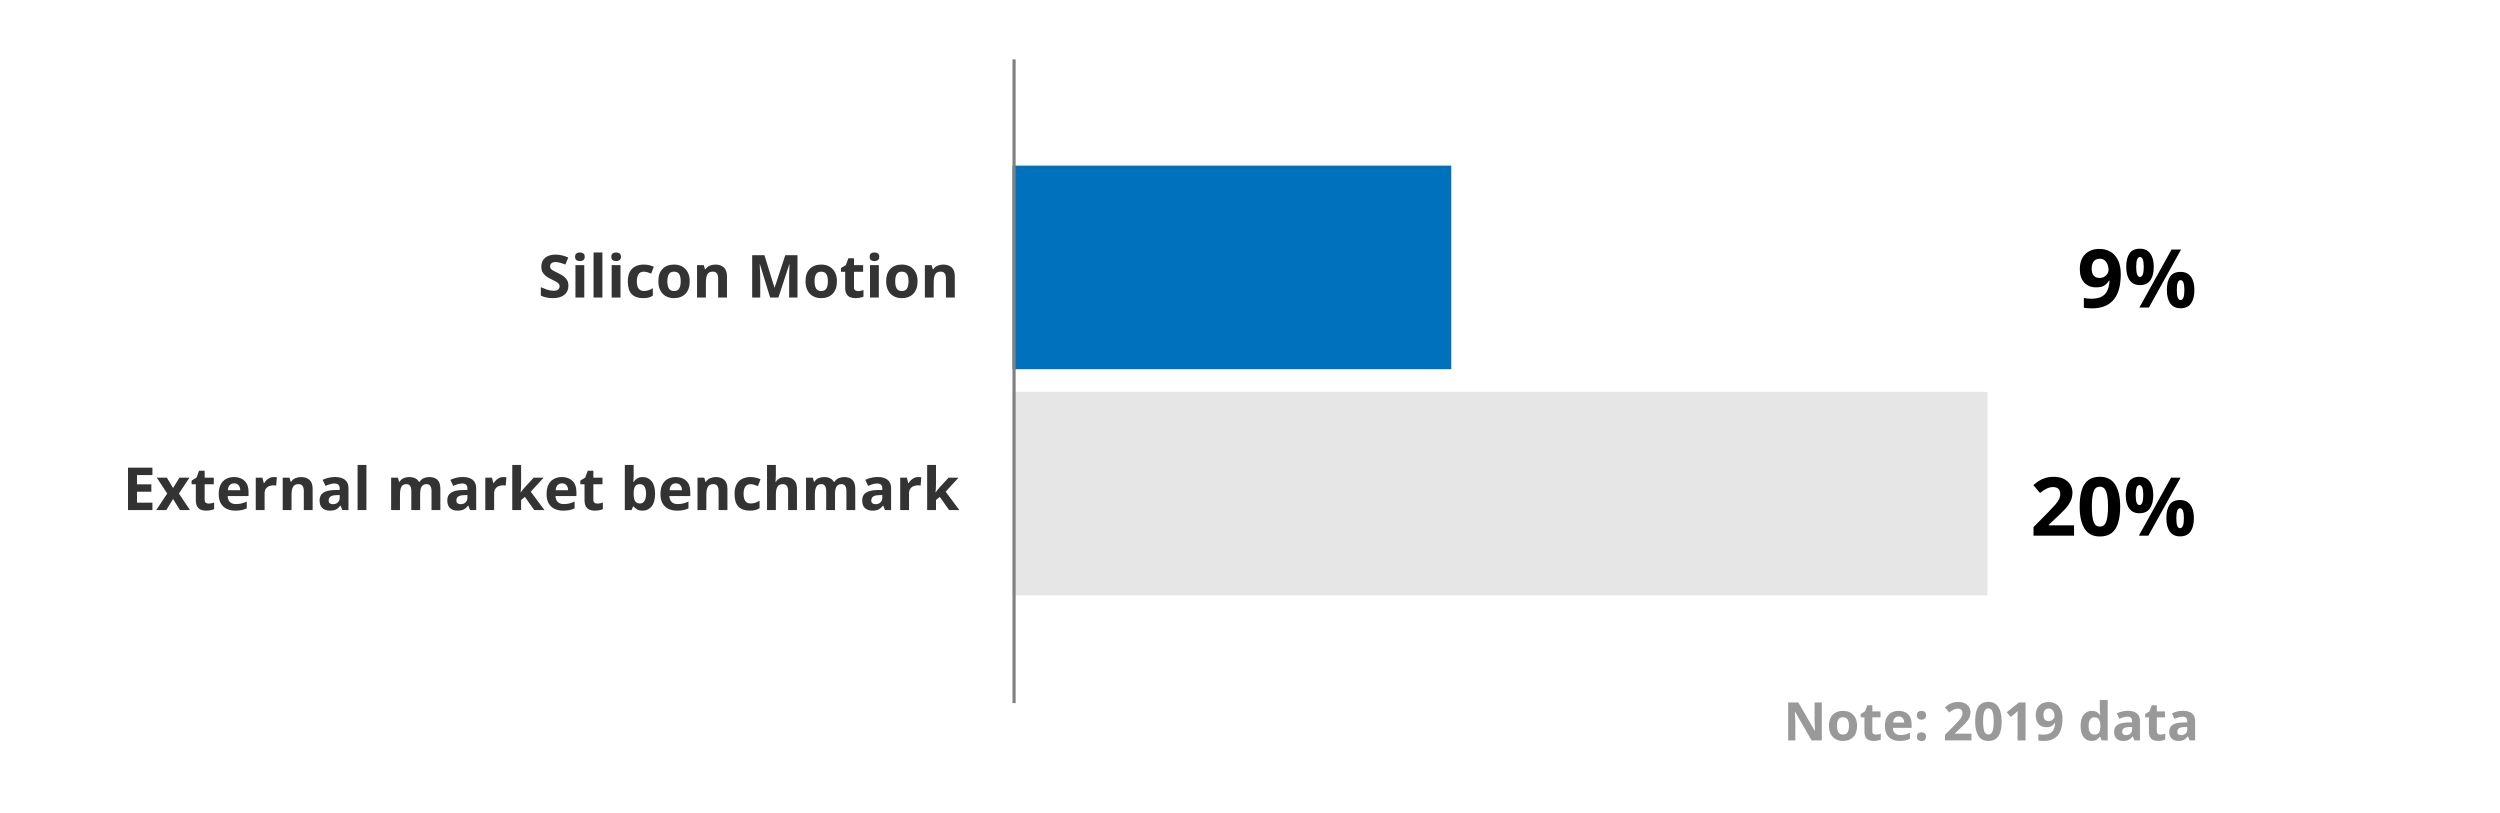
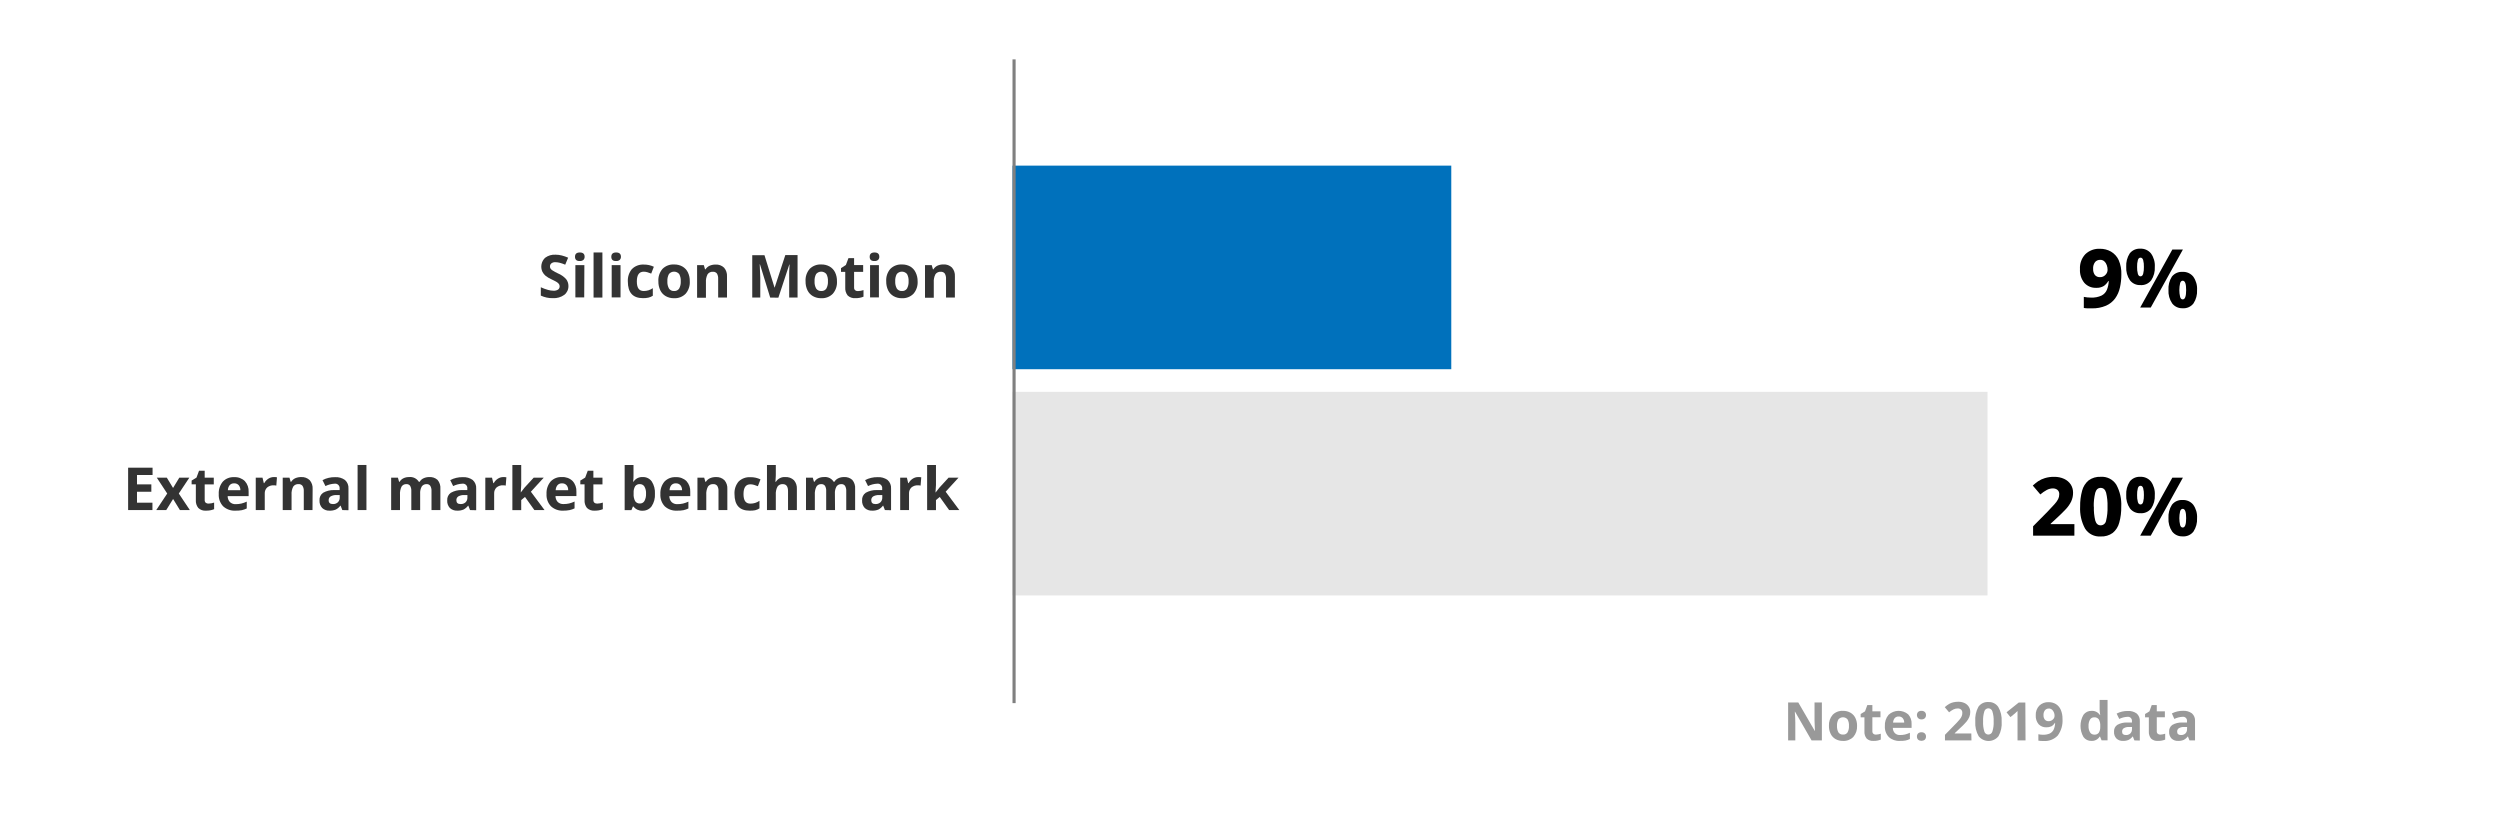
<svg xmlns="http://www.w3.org/2000/svg" viewBox="0 0 800 260">
  <defs>
-     <style>.cls-1{fill:#e6e6e6;}.cls-2{fill:#0071bc;}.cls-3{fill:none;stroke:gray;stroke-miterlimit:10;}.cls-4{font-size:19px;fill:#333;}.cls-4,.cls-7{font-family:NotoSans-Bold, Noto Sans;font-weight:700;}.cls-5{letter-spacing:-0.01em;}.cls-6{font-size:26px;font-family:NotoSans-ExtraBold, Noto Sans;font-weight:800;}.cls-7{font-size:17px;fill:#999;}</style>
+     <style>.cls-1{fill:#e6e6e6;}.cls-2{fill:#0071bc;}.cls-3{fill:none;stroke:gray;stroke-miterlimit:10;}.cls-4{fill:#333;}.cls-5{fill:#999;}</style>
  </defs>
  <g id="Layer_1" data-name="Layer 1">
    <rect class="cls-1" x="324.01" y="125.39" width="311.99" height="65.15" />
    <rect class="cls-2" x="324.01" y="53" width="140.4" height="65.15" />
    <line class="cls-3" x1="324.5" y1="225" x2="324.5" y2="19" />
  </g>
  <g id="Layer_3" data-name="Layer 3">
-     <text class="cls-4" transform="translate(172.19 95.22)">Silicon Motion<tspan x="-132.93" y="68">External mar</tspan>
-       <tspan class="cls-5" x="-9.75" y="68">k</tspan>
-       <tspan x="1.85" y="68">et benchmark</tspan>
-     </text>
-     <text class="cls-6" transform="translate(664.71 98.41)">9%</text>
-     <text class="cls-6" transform="translate(649.68 171.41)">20%</text>
-     <text class="cls-7" transform="translate(570.68 236.93)">Note: 2019 data</text>
+     <path class="cls-4" d="M181.9,91.46a3.5,3.5,0,0,1-1.32,2.89,5.7,5.7,0,0,1-3.68,1.06,8.6,8.6,0,0,1-3.84-.82V91.92a14.81,14.81,0,0,0,2.33.86,6.7,6.7,0,0,0,1.74.25,2.48,2.48,0,0,0,1.45-.36,1.22,1.22,0,0,0,.5-1.07,1.15,1.15,0,0,0-.22-.71,2.39,2.39,0,0,0-.65-.6,17.86,17.86,0,0,0-1.76-.92,8.46,8.46,0,0,1-1.87-1.12,4.32,4.32,0,0,1-1-1.26,3.9,3.9,0,0,1,.85-4.49,5,5,0,0,1,3.37-1,7.82,7.82,0,0,1,2,.26,13.43,13.43,0,0,1,2,.7l-.93,2.24a12.09,12.09,0,0,0-1.79-.62,5.72,5.72,0,0,0-1.4-.18,1.87,1.87,0,0,0-1.25.38,1.25,1.25,0,0,0-.44,1,1.22,1.22,0,0,0,.18.67,1.94,1.94,0,0,0,.56.54,15.4,15.4,0,0,0,1.82,1,7.29,7.29,0,0,1,2.61,1.83A3.54,3.54,0,0,1,181.9,91.46Z" />
+     <path class="cls-4" d="M184,82.17c0-.92.51-1.38,1.54-1.38s1.54.46,1.54,1.38a1.36,1.36,0,0,1-.39,1,1.62,1.62,0,0,1-1.15.36C184.53,83.56,184,83.1,184,82.17Zm2.95,13h-2.83V84.85H187Z" />
+     <path class="cls-4" d="M192.77,95.22h-2.83V80.79h2.83Z" />
+     <path class="cls-4" d="M195.62,82.17c0-.92.51-1.38,1.54-1.38s1.54.46,1.54,1.38a1.36,1.36,0,0,1-.39,1,1.62,1.62,0,0,1-1.15.36C196.13,83.56,195.62,83.1,195.62,82.17Zm2.95,13h-2.83V84.85h2.83Z" />
+     <path class="cls-4" d="M205.75,95.41q-4.84,0-4.84-5.32a5.71,5.71,0,0,1,1.31-4A5,5,0,0,1,206,84.66a7.2,7.2,0,0,1,3.23.7l-.84,2.19a12.55,12.55,0,0,0-1.24-.44,4.16,4.16,0,0,0-1.15-.17c-1.47,0-2.21,1-2.21,3.13s.74,3.05,2.21,3.05a5.2,5.2,0,0,0,1.51-.22,5.41,5.41,0,0,0,1.39-.68v2.42a4.49,4.49,0,0,1-1.38.6A7.91,7.91,0,0,1,205.75,95.41Z" />
+     <path class="cls-4" d="M220.73,90a5.56,5.56,0,0,1-1.33,4,4.85,4.85,0,0,1-3.72,1.43,5.17,5.17,0,0,1-2.64-.66,4.34,4.34,0,0,1-1.75-1.87,6.31,6.31,0,0,1-.61-2.86,5.55,5.55,0,0,1,1.32-4,4.88,4.88,0,0,1,3.73-1.41,5.17,5.17,0,0,1,2.64.65,4.32,4.32,0,0,1,1.75,1.86A6.23,6.23,0,0,1,220.73,90Zm-7.17,0a4.33,4.33,0,0,0,.51,2.33,1.8,1.8,0,0,0,1.64.79,1.76,1.76,0,0,0,1.63-.79,4.41,4.41,0,0,0,.5-2.33,4.31,4.31,0,0,0-.5-2.31,2.14,2.14,0,0,0-3.28,0A4.35,4.35,0,0,0,213.56,90Z" />
+     <path class="cls-4" d="M232.64,95.22h-2.83v-6a3,3,0,0,0-.39-1.69,1.47,1.47,0,0,0-1.28-.56,1.89,1.89,0,0,0-1.71.79,5,5,0,0,0-.53,2.63v4.88h-2.83V84.85h2.16l.38,1.33h.16a3.06,3.06,0,0,1,1.3-1.14,4.59,4.59,0,0,1,1.89-.38,3.61,3.61,0,0,1,2.75,1,3.93,3.93,0,0,1,.93,2.82Z" />
+     <path class="cls-4" d="M246.46,95.22l-3.27-10.64h-.08c.12,2.17.18,3.61.18,4.34v6.3h-2.57V81.66h3.91L247.84,92h.06l3.4-10.37h3.92V95.22h-2.68V88.8c0-.3,0-.65,0-1s0-1.45.12-3.16h-.08l-3.5,10.62Z" />
+     <path class="cls-4" d="M267.83,90a5.56,5.56,0,0,1-1.33,4,4.85,4.85,0,0,1-3.72,1.43,5.17,5.17,0,0,1-2.64-.66,4.34,4.34,0,0,1-1.75-1.87,6.31,6.31,0,0,1-.61-2.86,5.55,5.55,0,0,1,1.32-4,4.88,4.88,0,0,1,3.73-1.41,5.17,5.17,0,0,1,2.64.65,4.32,4.32,0,0,1,1.75,1.86A6.23,6.23,0,0,1,267.83,90Zm-7.17,0a4.33,4.33,0,0,0,.51,2.33,1.8,1.8,0,0,0,1.64.79,1.76,1.76,0,0,0,1.63-.79,4.41,4.41,0,0,0,.5-2.33,4.31,4.31,0,0,0-.5-2.31,2.14,2.14,0,0,0-3.28,0A4.35,4.35,0,0,0,260.66,90Z" />
+     <path class="cls-4" d="M274.54,93.15a5.94,5.94,0,0,0,1.78-.32v2.11a6.43,6.43,0,0,1-2.6.47,3.19,3.19,0,0,1-2.47-.86,3.76,3.76,0,0,1-.77-2.57V87h-1.36v-1.2l1.56-1,.82-2.19h1.81v2.21h2.9V87h-2.9v5a1.09,1.09,0,0,0,.34.89A1.32,1.32,0,0,0,274.54,93.15Z" />
+     <path class="cls-4" d="M278.3,82.17c0-.92.51-1.38,1.54-1.38s1.54.46,1.54,1.38a1.36,1.36,0,0,1-.39,1,1.62,1.62,0,0,1-1.15.36C278.81,83.56,278.3,83.1,278.3,82.17Zm2.95,13h-2.83V84.85h2.83Z" />
+     <path class="cls-4" d="M293.64,90a5.56,5.56,0,0,1-1.33,4,4.85,4.85,0,0,1-3.72,1.43,5.17,5.17,0,0,1-2.64-.66,4.34,4.34,0,0,1-1.75-1.87,6.31,6.31,0,0,1-.61-2.86,5.55,5.55,0,0,1,1.32-4,4.88,4.88,0,0,1,3.73-1.41,5.17,5.17,0,0,1,2.64.65A4.32,4.32,0,0,1,293,87.17,6.23,6.23,0,0,1,293.64,90Zm-7.17,0a4.33,4.33,0,0,0,.51,2.33,1.82,1.82,0,0,0,1.64.79,1.76,1.76,0,0,0,1.63-.79,4.41,4.41,0,0,0,.5-2.33,4.31,4.31,0,0,0-.5-2.31,2.14,2.14,0,0,0-3.28,0A4.35,4.35,0,0,0,286.47,90Z" />
+     <path class="cls-4" d="M305.56,95.22h-2.83v-6a3,3,0,0,0-.4-1.69,1.47,1.47,0,0,0-1.27-.56,1.91,1.91,0,0,0-1.72.79,5,5,0,0,0-.53,2.63v4.88H296V84.85h2.16l.38,1.33h.16A3,3,0,0,1,300,85a4.51,4.51,0,0,1,1.88-.38,3.6,3.6,0,0,1,2.75,1,3.93,3.93,0,0,1,.94,2.82Z" />
+     <path class="cls-4" d="M48.78,163.22H41V149.66h7.82V152H43.84v3h4.59v2.36H43.84v3.5h4.94Z" />
+     <path class="cls-4" d="M53.51,157.93l-3.34-5.08h3.21l2,3.3,2-3.3h3.21l-3.37,5.08,3.53,5.29H57.57l-2.18-3.55-2.19,3.55H50Z" />
+     <path class="cls-4" d="M66.74,161.15a6,6,0,0,0,1.78-.32v2.11a6.46,6.46,0,0,1-2.6.47,3.17,3.17,0,0,1-2.47-.86,3.71,3.71,0,0,1-.78-2.57v-5H61.32v-1.2l1.56-.95.81-2.19H65.5v2.21h2.91V155H65.5v5a1.12,1.12,0,0,0,.34.89A1.36,1.36,0,0,0,66.74,161.15Z" />
+     <path class="cls-4" d="M75.31,163.41A5.37,5.37,0,0,1,71.39,162,5.24,5.24,0,0,1,70,158.11a5.75,5.75,0,0,1,1.31-4,4.63,4.63,0,0,1,3.6-1.42,4.56,4.56,0,0,1,3.43,1.25,4.76,4.76,0,0,1,1.22,3.46v1.37H72.85a2.72,2.72,0,0,0,.72,1.89,2.5,2.5,0,0,0,1.87.67,7.81,7.81,0,0,0,1.77-.19,9.22,9.22,0,0,0,1.75-.62v2.19a7.12,7.12,0,0,1-1.59.55A10,10,0,0,1,75.31,163.41Zm-.4-8.74a1.79,1.79,0,0,0-1.41.57,2.64,2.64,0,0,0-.58,1.62h4a2.41,2.41,0,0,0-.55-1.62A1.85,1.85,0,0,0,74.91,154.67Z" />
+     <path class="cls-4" d="M87.63,152.66a4.26,4.26,0,0,1,1,.08l-.21,2.65a3.29,3.29,0,0,0-.83-.09,3,3,0,0,0-2.11.7,2.49,2.49,0,0,0-.76,1.95v5.27H81.84V152.85H84l.42,1.75h.14a3.92,3.92,0,0,1,1.3-1.41A3.2,3.2,0,0,1,87.63,152.66Z" />
+     <path class="cls-4" d="M100,163.22H97.21v-6.05a2.91,2.91,0,0,0-.4-1.69,1.45,1.45,0,0,0-1.27-.56,1.89,1.89,0,0,0-1.71.79,4.86,4.86,0,0,0-.53,2.63v4.88H90.47V152.85h2.16l.38,1.33h.16a3,3,0,0,1,1.3-1.14,4.56,4.56,0,0,1,1.89-.38,3.61,3.61,0,0,1,2.75,1,3.93,3.93,0,0,1,.93,2.82Z" />
+     <path class="cls-4" d="M109.54,163.22l-.54-1.41h-.08a4.06,4.06,0,0,1-1.47,1.25,4.76,4.76,0,0,1-2,.35,3.21,3.21,0,0,1-2.35-.85,3.3,3.3,0,0,1-.86-2.44,2.72,2.72,0,0,1,1.15-2.43,6.79,6.79,0,0,1,3.49-.87l1.8,0v-.46a1.42,1.42,0,0,0-1.62-1.58,7.39,7.39,0,0,0-2.92.76l-.94-1.91a8.41,8.41,0,0,1,4-.94,4.94,4.94,0,0,1,3.2.91,3.36,3.36,0,0,1,1.11,2.76v6.91Zm-.83-4.8-1.1,0a3.46,3.46,0,0,0-1.83.44,1.39,1.39,0,0,0-.61,1.24q0,1.2,1.38,1.2a2.16,2.16,0,0,0,1.57-.57,2,2,0,0,0,.59-1.5Z" />
+     <path class="cls-4" d="M117.26,163.22h-2.83V148.79h2.83Z" />
+     <path class="cls-4" d="M134.45,163.22h-2.83v-6.05a3.09,3.09,0,0,0-.37-1.69,1.34,1.34,0,0,0-1.19-.56,1.71,1.71,0,0,0-1.57.8,5.18,5.18,0,0,0-.49,2.62v4.88h-2.83V152.85h2.16l.38,1.33h.16a2.83,2.83,0,0,1,1.2-1.12,3.92,3.92,0,0,1,1.81-.4,3.27,3.27,0,0,1,3.16,1.52h.25a2.72,2.72,0,0,1,1.22-1.12,4.11,4.11,0,0,1,1.84-.4,3.61,3.61,0,0,1,2.66.9,3.94,3.94,0,0,1,.91,2.9v6.76h-2.84v-6.05a3,3,0,0,0-.38-1.69,1.32,1.32,0,0,0-1.18-.56,1.77,1.77,0,0,0-1.55.74,4.17,4.17,0,0,0-.52,2.36Z" />
+     <path class="cls-4" d="M150.41,163.22l-.55-1.41h-.07a4.23,4.23,0,0,1-1.47,1.25,4.79,4.79,0,0,1-2,.35,3.25,3.25,0,0,1-2.36-.85,3.29,3.29,0,0,1-.85-2.44,2.72,2.72,0,0,1,1.15-2.43,6.75,6.75,0,0,1,3.48-.87l1.8,0v-.46a1.41,1.41,0,0,0-1.61-1.58,7.39,7.39,0,0,0-2.92.76l-.94-1.91a8.37,8.37,0,0,1,4-.94,4.92,4.92,0,0,1,3.2.91,3.36,3.36,0,0,1,1.11,2.76v6.91Zm-.84-4.8-1.09,0a3.5,3.5,0,0,0-1.84.44,1.4,1.4,0,0,0-.6,1.24c0,.8.46,1.2,1.37,1.2a2.19,2.19,0,0,0,1.58-.57,2,2,0,0,0,.58-1.5Z" />
+     <path class="cls-4" d="M161.09,152.66a4.26,4.26,0,0,1,.95.08l-.21,2.65a3.34,3.34,0,0,0-.83-.09,3,3,0,0,0-2.12.7,2.52,2.52,0,0,0-.75,1.95v5.27H155.3V152.85h2.14l.42,1.75H158a3.83,3.83,0,0,1,1.3-1.41A3.18,3.18,0,0,1,161.09,152.66Z" />
+     <path class="cls-4" d="M166.65,157.58l1.23-1.57,2.9-3.16H174l-4.12,4.5,4.37,5.87H171l-3-4.2-1.21,1v3.22h-2.83V148.79h2.83v6.44l-.15,2.35Z" />
+     <path class="cls-4" d="M180.22,163.41A5.37,5.37,0,0,1,176.3,162a5.24,5.24,0,0,1-1.41-3.92,5.75,5.75,0,0,1,1.31-4,4.62,4.62,0,0,1,3.6-1.42,4.52,4.52,0,0,1,3.42,1.25,4.72,4.72,0,0,1,1.23,3.46v1.37h-6.69a2.76,2.76,0,0,0,.71,1.89,2.53,2.53,0,0,0,1.88.67,7.81,7.81,0,0,0,1.77-.19,8.91,8.91,0,0,0,1.74-.62v2.19a6.87,6.87,0,0,1-1.58.55A10.11,10.11,0,0,1,180.22,163.41Zm-.4-8.74a1.79,1.79,0,0,0-1.41.57,2.65,2.65,0,0,0-.59,1.62h4a2.36,2.36,0,0,0-.54-1.62A1.87,1.87,0,0,0,179.82,154.67Z" />
+     <path class="cls-4" d="M191.12,161.15a6,6,0,0,0,1.78-.32v2.11a6.46,6.46,0,0,1-2.6.47,3.19,3.19,0,0,1-2.47-.86,3.71,3.71,0,0,1-.77-2.57v-5H185.7v-1.2l1.56-.95.82-2.19h1.8v2.21h2.91V155h-2.91v5a1.12,1.12,0,0,0,.34.89A1.36,1.36,0,0,0,191.12,161.15Z" />
+     <path class="cls-4" d="M205.7,152.66a3.34,3.34,0,0,1,2.88,1.43,6.62,6.62,0,0,1,1,3.93,6.5,6.5,0,0,1-1.07,4,3.48,3.48,0,0,1-2.92,1.41,3.43,3.43,0,0,1-2.87-1.33h-.19l-.48,1.14h-2.16V148.79h2.83v3.36c0,.42,0,1.11-.11,2h.11A3.26,3.26,0,0,1,205.7,152.66Zm-.91,2.26a1.76,1.76,0,0,0-1.53.65,3.69,3.69,0,0,0-.5,2.12V158a4.36,4.36,0,0,0,.5,2.39,1.75,1.75,0,0,0,1.57.73,1.6,1.6,0,0,0,1.39-.8,4.42,4.42,0,0,0,.51-2.34,4.06,4.06,0,0,0-.52-2.29A1.63,1.63,0,0,0,204.79,154.92Z" />
+     <path class="cls-4" d="M216.65,163.41a5.37,5.37,0,0,1-3.92-1.38,5.24,5.24,0,0,1-1.41-3.92,5.75,5.75,0,0,1,1.31-4,4.63,4.63,0,0,1,3.6-1.42,4.56,4.56,0,0,1,3.43,1.25,4.76,4.76,0,0,1,1.22,3.46v1.37h-6.69a2.72,2.72,0,0,0,.72,1.89,2.5,2.5,0,0,0,1.87.67,7.81,7.81,0,0,0,1.77-.19,8.91,8.91,0,0,0,1.74-.62v2.19a6.87,6.87,0,0,1-1.58.55A10,10,0,0,1,216.65,163.41Zm-.4-8.74a1.79,1.79,0,0,0-1.41.57,2.64,2.64,0,0,0-.58,1.62h4a2.41,2.41,0,0,0-.55-1.62A1.85,1.85,0,0,0,216.25,154.67Z" />
+     <path class="cls-4" d="M232.75,163.22h-2.83v-6.05a3,3,0,0,0-.39-1.69,1.47,1.47,0,0,0-1.28-.56,1.89,1.89,0,0,0-1.71.79,5,5,0,0,0-.53,2.63v4.88h-2.83V152.85h2.16l.38,1.33h.16a3.06,3.06,0,0,1,1.3-1.14,4.59,4.59,0,0,1,1.89-.38,3.61,3.61,0,0,1,2.75,1,3.93,3.93,0,0,1,.93,2.82Z" />
+     <path class="cls-4" d="M239.88,163.41q-4.84,0-4.84-5.32a5.71,5.71,0,0,1,1.31-4,5,5,0,0,1,3.78-1.39,7.2,7.2,0,0,1,3.23.7l-.84,2.19a12.55,12.55,0,0,0-1.24-.44,4.16,4.16,0,0,0-1.15-.17c-1.47,0-2.21,1-2.21,3.13s.74,3.05,2.21,3.05a5.2,5.2,0,0,0,1.51-.22,5.41,5.41,0,0,0,1.39-.68v2.42a4.49,4.49,0,0,1-1.38.6A7.91,7.91,0,0,1,239.88,163.41Z" />
+     <path class="cls-4" d="M255,163.22h-2.83v-6.05c0-1.5-.56-2.25-1.67-2.25a1.88,1.88,0,0,0-1.71.81,4.85,4.85,0,0,0-.53,2.61v4.88h-2.83V148.79h2.83v2.94c0,.23,0,.77-.07,1.61l-.06.84h.15a3.26,3.26,0,0,1,3-1.52,3.68,3.68,0,0,1,2.78,1,3.92,3.92,0,0,1,.94,2.82Z" />
+     <path class="cls-4" d="M267.21,163.22h-2.83v-6.05a3.09,3.09,0,0,0-.37-1.69,1.34,1.34,0,0,0-1.19-.56,1.7,1.7,0,0,0-1.57.8,5.16,5.16,0,0,0-.5,2.62v4.88h-2.83V152.85h2.17l.38,1.33h.15a2.86,2.86,0,0,1,1.21-1.12,3.92,3.92,0,0,1,1.81-.4,3.24,3.24,0,0,1,3.15,1.52H267a2.79,2.79,0,0,1,1.23-1.12,4.08,4.08,0,0,1,1.84-.4,3.61,3.61,0,0,1,2.66.9,3.94,3.94,0,0,1,.91,2.9v6.76h-2.84v-6.05a3.09,3.09,0,0,0-.38-1.69,1.32,1.32,0,0,0-1.18-.56,1.77,1.77,0,0,0-1.55.74,4.17,4.17,0,0,0-.52,2.36Z" />
+     <path class="cls-4" d="M283.17,163.22l-.55-1.41h-.07a4.23,4.23,0,0,1-1.47,1.25,4.79,4.79,0,0,1-2,.35,3.25,3.25,0,0,1-2.36-.85,3.29,3.29,0,0,1-.85-2.44,2.72,2.72,0,0,1,1.15-2.43,6.75,6.75,0,0,1,3.48-.87l1.8,0v-.46a1.41,1.41,0,0,0-1.61-1.58,7.39,7.39,0,0,0-2.92.76l-.94-1.91a8.37,8.37,0,0,1,4-.94,4.92,4.92,0,0,1,3.2.91,3.36,3.36,0,0,1,1.11,2.76v6.91Zm-.84-4.8-1.09,0a3.5,3.5,0,0,0-1.84.44,1.4,1.4,0,0,0-.6,1.24c0,.8.46,1.2,1.37,1.2a2.19,2.19,0,0,0,1.58-.57,2,2,0,0,0,.58-1.5Z" />
+     <path class="cls-4" d="M293.85,152.66a4.26,4.26,0,0,1,.95.08l-.21,2.65a3.37,3.37,0,0,0-.84-.09,3,3,0,0,0-2.11.7,2.52,2.52,0,0,0-.75,1.95v5.27h-2.83V152.85h2.14l.42,1.75h.14a3.83,3.83,0,0,1,1.3-1.41A3.18,3.18,0,0,1,293.85,152.66Z" />
+     <path class="cls-4" d="M299.41,157.58l1.23-1.57,2.9-3.16h3.19l-4.12,4.5,4.37,5.87h-3.26l-3-4.2-1.21,1v3.22h-2.83V148.79h2.83v6.44l-.15,2.35Z" />
+     <path d="M678.83,87.88a18.63,18.63,0,0,1-.46,4.17,9.33,9.33,0,0,1-1.53,3.45,7.24,7.24,0,0,1-2.91,2.32,10.91,10.91,0,0,1-4.59.85c-.37,0-.8,0-1.29,0s-.91-.07-1.23-.12V95a11,11,0,0,0,2.28.23,7.2,7.2,0,0,0,3.42-.66,3.61,3.61,0,0,0,1.7-1.86,8.24,8.24,0,0,0,.58-2.76h-.16a5,5,0,0,1-1.38,1.54,4.36,4.36,0,0,1-2.55.62A4.8,4.8,0,0,1,667,90.53a6.36,6.36,0,0,1-1.41-4.42,6.44,6.44,0,0,1,1.72-4.77,6.33,6.33,0,0,1,4.7-1.73,6.94,6.94,0,0,1,3.49.89,6.12,6.12,0,0,1,2.47,2.71A10.58,10.58,0,0,1,678.83,87.88Zm-6.76-4.73a2.07,2.07,0,0,0-1.64.7,3.24,3.24,0,0,0-.63,2.21,3.07,3.07,0,0,0,.55,1.92,2,2,0,0,0,1.66.71,2.24,2.24,0,0,0,1.75-.75,2.28,2.28,0,0,0,.67-1.57,4.38,4.38,0,0,0-.26-1.52,2.92,2.92,0,0,0-.78-1.22A1.86,1.86,0,0,0,672.07,83.15Z" />
+     <path d="M684.91,79.58a4.12,4.12,0,0,1,3.41,1.53,6.68,6.68,0,0,1,1.22,4.27,7.08,7.08,0,0,1-1.15,4.31,4,4,0,0,1-3.48,1.54,4,4,0,0,1-3.33-1.54,6.94,6.94,0,0,1-1.19-4.31,7.14,7.14,0,0,1,1.11-4.27A4,4,0,0,1,684.91,79.58Zm.05,2.87q-.6,0-.84.75a7.31,7.31,0,0,0-.25,2.21,7.55,7.55,0,0,0,.25,2.23c.16.53.44.79.84.79s.68-.26.85-.79a8,8,0,0,0,.24-2.23,7.71,7.71,0,0,0-.24-2.21C685.64,82.7,685.36,82.45,685,82.45Zm13.57-2.6L688.24,98.41h-3.38l10.29-18.56Zm-.1,7.15a4.12,4.12,0,0,1,3.41,1.52,6.68,6.68,0,0,1,1.22,4.27,7.1,7.1,0,0,1-1.15,4.31,4,4,0,0,1-3.48,1.54,4,4,0,0,1-3.33-1.54,6.9,6.9,0,0,1-1.19-4.31A7.14,7.14,0,0,1,695,88.52,4,4,0,0,1,698.43,87Zm.05,2.83q-.6,0-.84.78a9.89,9.89,0,0,0,0,4.42q.24.78.84.78c.73,0,1.09-1,1.09-3S699.21,89.83,698.48,89.83Z" />
+     <path d="M663.8,171.41H650.59v-3l4.6-4.65c.94-1,1.69-1.77,2.24-2.4a7.61,7.61,0,0,0,1.18-1.65,3.3,3.3,0,0,0,.35-1.52,1.7,1.7,0,0,0-.58-1.44,2.35,2.35,0,0,0-1.47-.46,4.18,4.18,0,0,0-1.94.5,11.37,11.37,0,0,0-2.06,1.43l-2.42-2.84A17.59,17.59,0,0,1,652.2,154a8.11,8.11,0,0,1,2.15-1,9.57,9.57,0,0,1,3-.41,7.28,7.28,0,0,1,3.22.67,5.09,5.09,0,0,1,2.08,1.79,4.75,4.75,0,0,1,.73,2.59,6.55,6.55,0,0,1-.6,2.83A10.06,10.06,0,0,1,661,163c-.78.83-1.73,1.76-2.86,2.8l-1.92,1.77v.16h7.59Z" />
+     <path d="M678.8,162.13a17.84,17.84,0,0,1-.64,5.12,6.33,6.33,0,0,1-2.08,3.28,6.05,6.05,0,0,1-3.86,1.14,5.45,5.45,0,0,1-5-2.52,13.23,13.23,0,0,1-1.58-7,18.35,18.35,0,0,1,.64-5.14,6.44,6.44,0,0,1,2.08-3.29,6.05,6.05,0,0,1,3.86-1.14,5.46,5.46,0,0,1,5,2.52A13.19,13.19,0,0,1,678.8,162.13Zm-8.76,0a16.6,16.6,0,0,0,.45,4.48c.31,1,.88,1.5,1.73,1.5a1.77,1.77,0,0,0,1.73-1.5,16.52,16.52,0,0,0,.46-4.48,16.81,16.81,0,0,0-.46-4.49c-.3-1-.88-1.52-1.73-1.52s-1.42.51-1.73,1.52A16.89,16.89,0,0,0,670,162.13Z" />
+     <path d="M684.91,152.58a4.12,4.12,0,0,1,3.41,1.53,6.68,6.68,0,0,1,1.22,4.27,7.08,7.08,0,0,1-1.15,4.31,4,4,0,0,1-3.48,1.54,4,4,0,0,1-3.33-1.54,6.94,6.94,0,0,1-1.19-4.31,7.14,7.14,0,0,1,1.11-4.27A4,4,0,0,1,684.91,152.58Zm.05,2.87q-.6,0-.84.75a7.31,7.31,0,0,0-.25,2.21,7.55,7.55,0,0,0,.25,2.23c.16.53.44.79.84.79s.68-.26.85-.79a8,8,0,0,0,.24-2.23,7.71,7.71,0,0,0-.24-2.21C685.64,155.7,685.36,155.45,685,155.45Zm13.57-2.6-10.29,18.56h-3.38l10.29-18.56Zm-.1,7.15a4.12,4.12,0,0,1,3.41,1.52,6.68,6.68,0,0,1,1.22,4.27,7.1,7.1,0,0,1-1.15,4.31,4,4,0,0,1-3.48,1.54,4,4,0,0,1-3.33-1.54,6.9,6.9,0,0,1-1.19-4.31,7.14,7.14,0,0,1,1.11-4.27A4,4,0,0,1,698.43,160Zm.05,2.83q-.6,0-.84.78a9.89,9.89,0,0,0,0,4.42q.24.78.84.78c.73,0,1.09-1,1.09-3S699.21,162.83,698.48,162.83Z" />
+     <path class="cls-5" d="M583,236.93H579.7l-5.28-9.18h-.08c.11,1.62.16,2.78.16,3.47v5.71h-2.3V224.79h3.25l5.27,9.09h.06c-.08-1.57-.13-2.69-.13-3.34v-5.75H583Z" />
+     <path class="cls-5" d="M594.26,232.27a5,5,0,0,1-1.2,3.55,4.32,4.32,0,0,1-3.33,1.27,4.63,4.63,0,0,1-2.35-.58,3.87,3.87,0,0,1-1.57-1.68,5.58,5.58,0,0,1-.55-2.56,5,5,0,0,1,1.19-3.53,4.32,4.32,0,0,1,3.33-1.27,4.67,4.67,0,0,1,2.36.59,3.88,3.88,0,0,1,1.57,1.66A5.57,5.57,0,0,1,594.26,232.27Zm-6.42,0a4,4,0,0,0,.45,2.09,1.64,1.64,0,0,0,1.48.7,1.57,1.57,0,0,0,1.45-.7,3.91,3.91,0,0,0,.45-2.09,3.77,3.77,0,0,0-.45-2.06,1.91,1.91,0,0,0-2.93,0A3.83,3.83,0,0,0,587.84,232.27Z" />
+     <path class="cls-5" d="M600.26,235.08a5.61,5.61,0,0,0,1.59-.29v1.88a5.69,5.69,0,0,1-2.32.42,2.85,2.85,0,0,1-2.21-.76,3.31,3.31,0,0,1-.7-2.31v-4.47h-1.21v-1.07l1.4-.85.73-2h1.62v2h2.59v1.9h-2.59V234a1,1,0,0,0,.3.8A1.2,1.2,0,0,0,600.26,235.08Z" />
+     <path class="cls-5" d="M607.93,237.09a4.79,4.79,0,0,1-3.5-1.23,4.66,4.66,0,0,1-1.27-3.51,5.13,5.13,0,0,1,1.17-3.6,4.73,4.73,0,0,1,6.29-.16,4.25,4.25,0,0,1,1.09,3.1v1.23h-6a2.42,2.42,0,0,0,.64,1.68,2.23,2.23,0,0,0,1.67.61,7.38,7.38,0,0,0,1.59-.17,8.42,8.42,0,0,0,1.56-.56v2a5.54,5.54,0,0,1-1.42.49A8.8,8.8,0,0,1,607.93,237.09Zm-.36-7.81a1.61,1.61,0,0,0-1.26.51,2.35,2.35,0,0,0-.52,1.44h3.55a2.07,2.07,0,0,0-.49-1.44A1.65,1.65,0,0,0,607.57,229.28Z" />
+     <path class="cls-5" d="M613.42,228.89a1.4,1.4,0,0,1,.37-1.06,1.51,1.51,0,0,1,1.09-.36,1.47,1.47,0,0,1,1.06.37,1.35,1.35,0,0,1,.38,1,1.38,1.38,0,0,1-.39,1,1.46,1.46,0,0,1-1,.37,1.5,1.5,0,0,1-1.08-.37A1.35,1.35,0,0,1,613.42,228.89Zm0,6.85a1.39,1.39,0,0,1,.37-1.05,1.51,1.51,0,0,1,1.09-.36,1.43,1.43,0,0,1,1.06.37,1.35,1.35,0,0,1,.38,1,1.43,1.43,0,0,1-.38,1,1.73,1.73,0,0,1-2.14,0A1.35,1.35,0,0,1,613.42,235.74Z" />
+     <path class="cls-5" d="M630.87,236.93h-8.48v-1.79l3-3.08a23.53,23.53,0,0,0,1.77-1.92,3.85,3.85,0,0,0,.6-1,2.55,2.55,0,0,0,.18-1,1.37,1.37,0,0,0-.4-1.08,1.56,1.56,0,0,0-1.07-.36,3.16,3.16,0,0,0-1.37.32,7.4,7.4,0,0,0-1.39.92l-1.39-1.65a8.84,8.84,0,0,1,1.48-1.08,5.21,5.21,0,0,1,1.29-.48,6.71,6.71,0,0,1,1.56-.17,4.71,4.71,0,0,1,2,.41,3.22,3.22,0,0,1,1.35,1.17,3.06,3.06,0,0,1,.48,1.71,4.33,4.33,0,0,1-.29,1.57,6.06,6.06,0,0,1-.92,1.51,22.24,22.24,0,0,1-2.17,2.19l-1.57,1.47v.12h5.29Z" />
+     <path class="cls-5" d="M640.53,230.86a8.42,8.42,0,0,1-1,4.71,4.06,4.06,0,0,1-6.37,0,8.36,8.36,0,0,1-1.07-4.66,8.58,8.58,0,0,1,1-4.74,3.61,3.61,0,0,1,3.2-1.52,3.57,3.57,0,0,1,3.17,1.6A8.29,8.29,0,0,1,640.53,230.86Zm-5.94,0a9.33,9.33,0,0,0,.39,3.2,1.33,1.33,0,0,0,1.3,1,1.36,1.36,0,0,0,1.29-1,9.08,9.08,0,0,0,.4-3.19,9.38,9.38,0,0,0-.4-3.21,1.35,1.35,0,0,0-1.29-1,1.34,1.34,0,0,0-1.3,1A9.43,9.43,0,0,0,634.59,230.86Z" />
+     <path class="cls-5" d="M648.17,236.93h-2.56v-7l0-1.16,0-1.26a10.12,10.12,0,0,1-.89.84l-1.39,1.12-1.24-1.54,3.91-3.12h2.11Z" />
+     <path class="cls-5" d="M660,230a8.09,8.09,0,0,1-1.51,5.36,5.69,5.69,0,0,1-4.57,1.76,8.53,8.53,0,0,1-1.64-.11v-2.06a5.89,5.89,0,0,0,1.46.17,5.17,5.17,0,0,0,2.12-.37,2.71,2.71,0,0,0,1.27-1.19,5.35,5.35,0,0,0,.51-2.23h-.1a2.84,2.84,0,0,1-1.11,1.1,3.53,3.53,0,0,1-1.58.31,3.21,3.21,0,0,1-2.5-1,4.08,4.08,0,0,1-.91-2.83,4.2,4.2,0,0,1,1.11-3.08,4,4,0,0,1,3-1.14,4.38,4.38,0,0,1,2.36.63,4,4,0,0,1,1.54,1.83A7,7,0,0,1,660,230Zm-4.39-3.26a1.5,1.5,0,0,0-1.24.55,2.41,2.41,0,0,0-.45,1.57,2.14,2.14,0,0,0,.41,1.4,1.48,1.48,0,0,0,1.23.52,1.92,1.92,0,0,0,1.34-.52,1.56,1.56,0,0,0,.56-1.17,2.7,2.7,0,0,0-.52-1.67A1.62,1.62,0,0,0,655.59,226.71Z" />
+     <path class="cls-5" d="M669.27,237.09a3,3,0,0,1-2.57-1.26,7.14,7.14,0,0,1,0-7.08,3.09,3.09,0,0,1,2.62-1.28,3,3,0,0,1,2.67,1.36h.08a11,11,0,0,1-.19-1.85v-3h2.54v12.92H672.5l-.49-1.2h-.11A2.89,2.89,0,0,1,669.27,237.09Zm.89-2a1.69,1.69,0,0,0,1.42-.57,3.2,3.2,0,0,0,.5-1.91v-.28a3.86,3.86,0,0,0-.46-2.14,1.73,1.73,0,0,0-1.5-.65,1.49,1.49,0,0,0-1.32.72,3.85,3.85,0,0,0-.47,2.09,3.57,3.57,0,0,0,.48,2A1.53,1.53,0,0,0,670.16,235.08Z" />
+     <path class="cls-5" d="M683,236.93l-.49-1.26h-.07a3.76,3.76,0,0,1-1.32,1.11,4.21,4.21,0,0,1-1.76.31,2.84,2.84,0,0,1-2.1-.76,2.89,2.89,0,0,1-.77-2.17,2.44,2.44,0,0,1,1-2.18,6,6,0,0,1,3.12-.78l1.61,0v-.4a1.27,1.27,0,0,0-1.45-1.42,6.56,6.56,0,0,0-2.61.68l-.84-1.71a7.53,7.53,0,0,1,3.55-.84,4.46,4.46,0,0,1,2.87.81,3,3,0,0,1,1,2.48v6.18Zm-.75-4.3-1,0a3.1,3.1,0,0,0-1.64.4,1.24,1.24,0,0,0-.54,1.11c0,.72.41,1.07,1.22,1.07a1.93,1.93,0,0,0,1.41-.5,1.8,1.8,0,0,0,.53-1.35Z" />
+     <path class="cls-5" d="M691.27,235.08a5.61,5.61,0,0,0,1.59-.29v1.88a5.69,5.69,0,0,1-2.32.42,2.85,2.85,0,0,1-2.21-.76,3.31,3.31,0,0,1-.7-2.31v-4.47h-1.21v-1.07l1.4-.85.73-2h1.62v2h2.59v1.9h-2.59V234a1,1,0,0,0,.3.8A1.2,1.2,0,0,0,691.27,235.08Z" />
+     <path class="cls-5" d="M700.63,236.93l-.49-1.26h-.06a3.76,3.76,0,0,1-1.32,1.11,4.21,4.21,0,0,1-1.76.31,2.86,2.86,0,0,1-2.11-.76,2.93,2.93,0,0,1-.77-2.17,2.45,2.45,0,0,1,1-2.18,6,6,0,0,1,3.11-.78l1.61,0v-.4a1.26,1.26,0,0,0-1.44-1.42,6.56,6.56,0,0,0-2.61.68L695,228.3a7.53,7.53,0,0,1,3.55-.84,4.41,4.41,0,0,1,2.86.81,3,3,0,0,1,1,2.48v6.18Zm-.75-4.3-1,0a3.16,3.16,0,0,0-1.65.4,1.24,1.24,0,0,0-.54,1.11c0,.72.41,1.07,1.23,1.07a1.93,1.93,0,0,0,1.41-.5,1.79,1.79,0,0,0,.52-1.35Z" />
  </g>
</svg>
